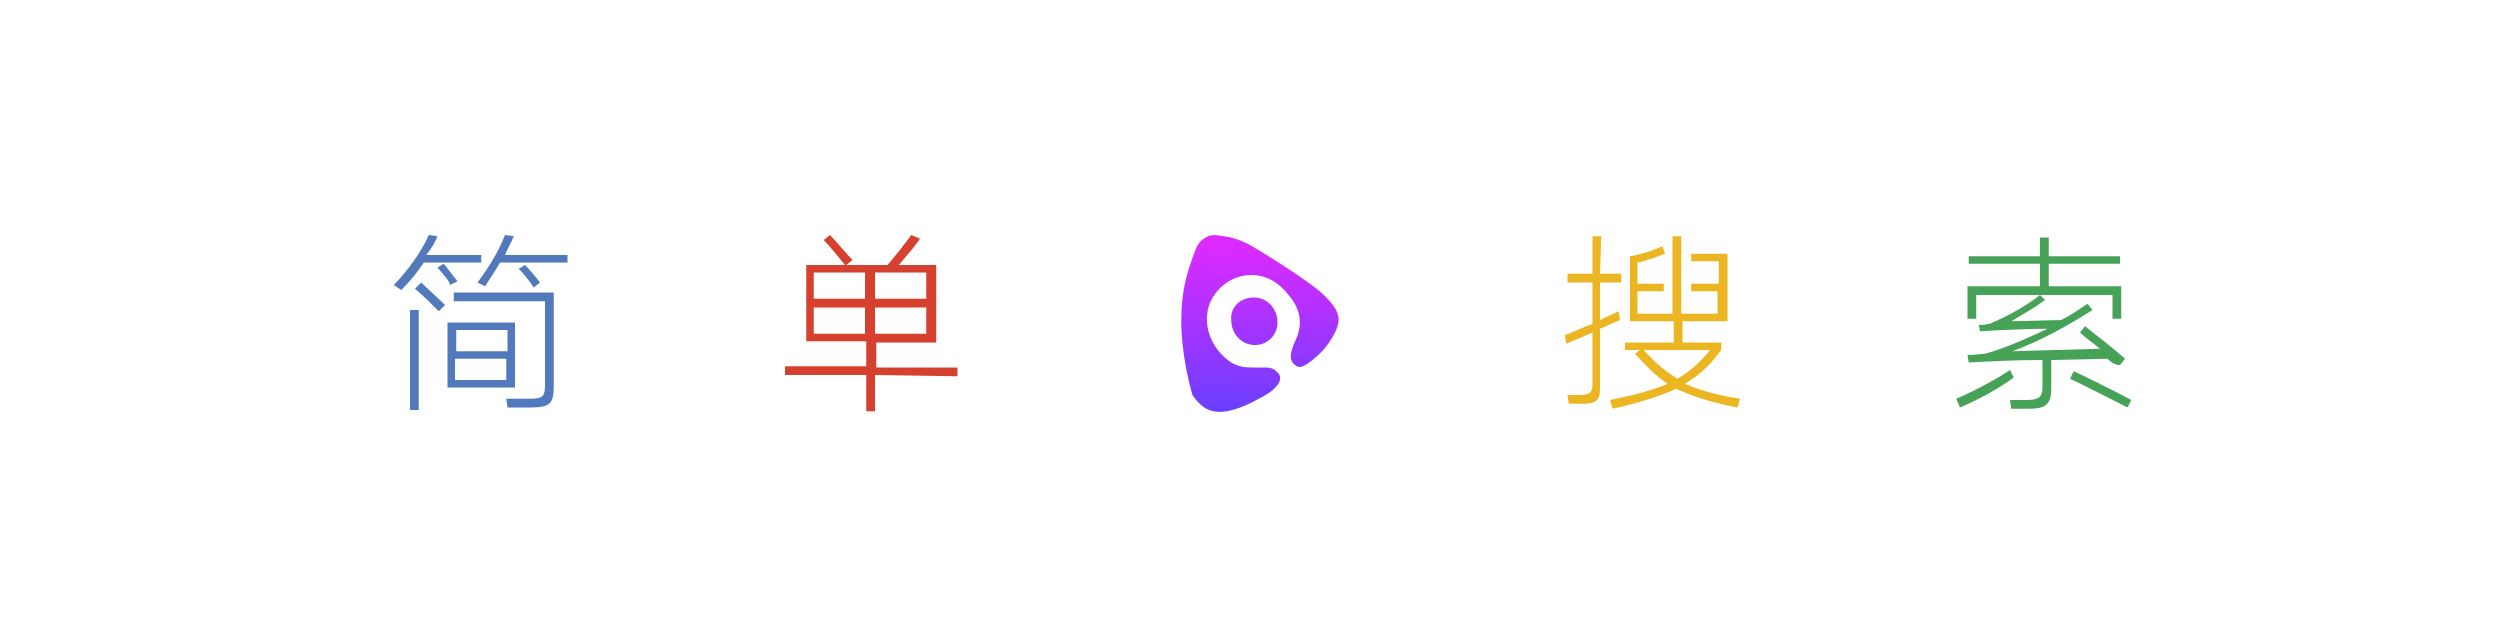
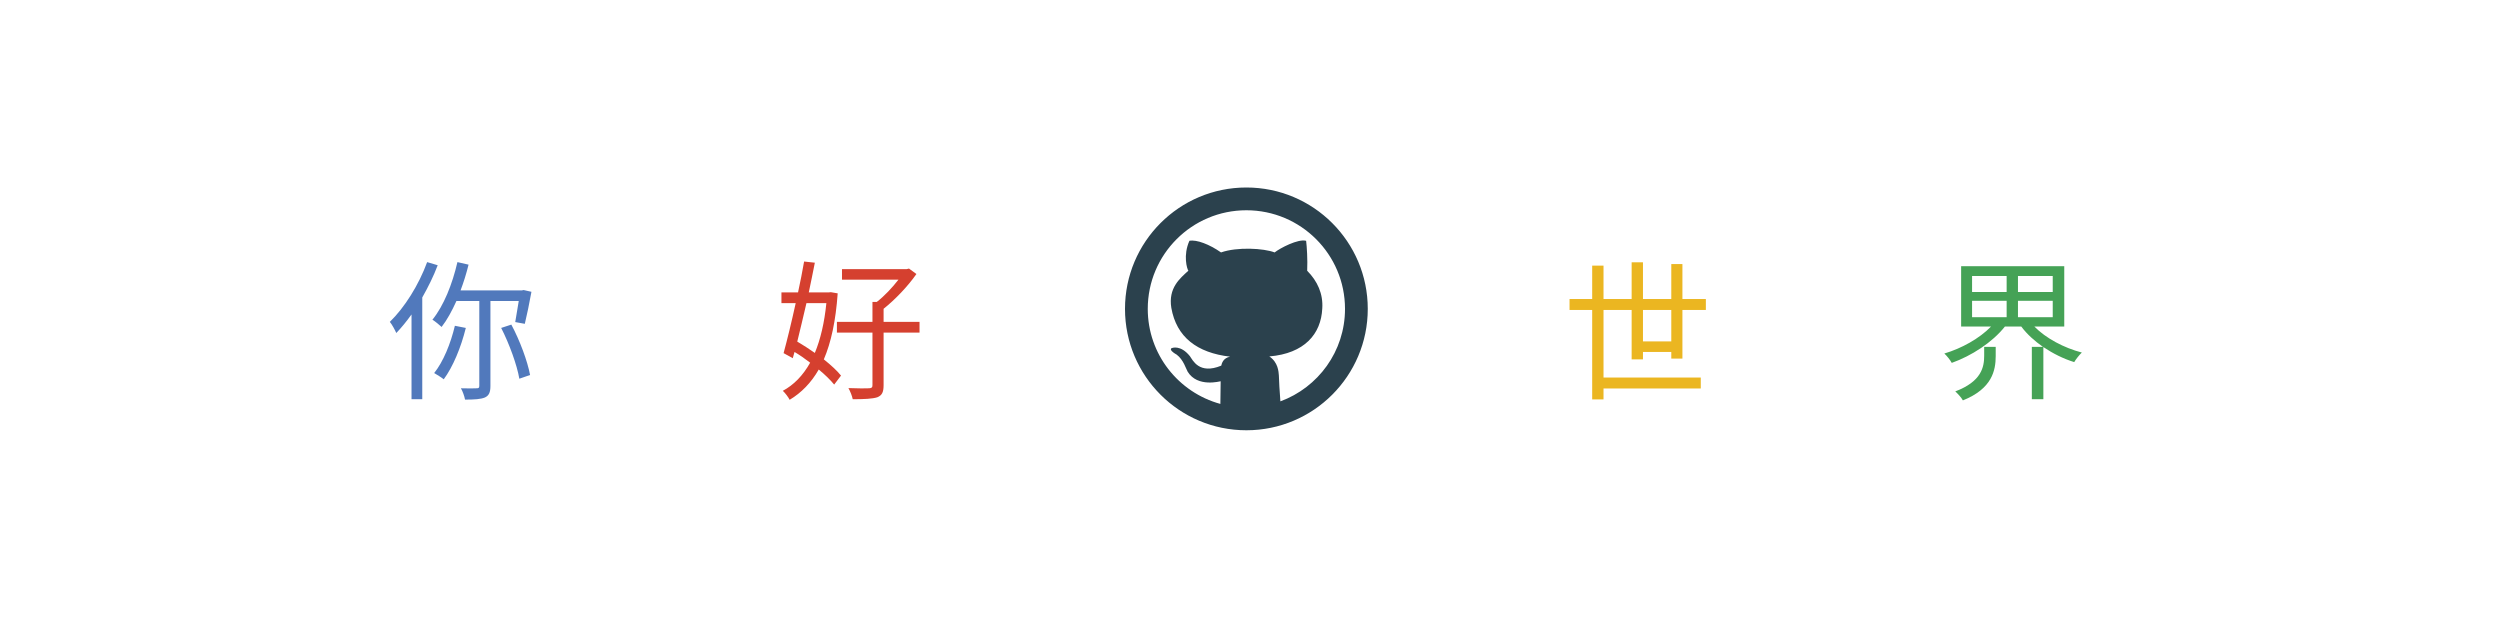
<svg xmlns="http://www.w3.org/2000/svg" version="1.1" id="图层_1" x="0px" y="0px" viewBox="0 0 200 50" style="enable-background:new 0 0 200 50;" xml:space="preserve">
  <style type="text/css">
	.st0{fill:#5179BC;}
	.st1{fill:#D5402F;}
	.st2{fill:#EBB621;}
	.st3{fill:#45A256;}
	.st4{fill:url(#SVGID_1_);}
	.st5{fill:url(#SVGID_2_);}
</style>
  <g>
-     <path class="st0" d="M33.9,21c-0.5,0.8-1.2,1.6-1.8,2.2l-0.6-0.4c1.1-1.1,2.3-2.8,2.8-4l0.7,0.1c-0.2,0.5-0.5,1-0.9,1.5h4.4V21   H33.9z M32.8,24.8h0.7v8h-0.7V24.8z M33.2,23.1l0.5-0.5c0.5,0.5,1.3,1.2,1.9,1.8l-0.5,0.5C34.5,24.3,33.7,23.5,33.2,23.1z M35,21.4   l0.5-0.3c0.3,0.4,0.8,1,1.1,1.4L36,22.8C36,22.5,35.4,21.9,35,21.4z M41.2,25.8V31h-5.4v-5.2H41.2z M42.3,31.9   c1.2,0,1.3-0.2,1.3-1.2v-6.6h-7.3v-0.7h8v7.5c0,1.4-0.3,1.7-1.9,1.7h-1.8l-0.1-0.7C40.5,31.9,42.3,31.9,42.3,31.9z M36.5,28.1h4.1   v-1.7h-4.1V28.1z M40.5,30.4v-1.7h-4.1v1.7H40.5z M40,21c-0.4,0.7-0.8,1.3-1.2,1.9l-0.6-0.3c0.9-1.2,1.7-2.5,2.2-3.8l0.7,0.1   c-0.2,0.5-0.5,1-0.7,1.5h5V21C45.5,21,40,21,40,21z M41.5,21.5l0.5-0.3c0.4,0.4,0.9,1,1.2,1.4L42.7,23   C42.3,22.4,41.9,21.9,41.5,21.5z" />
-     <path class="st1" d="M70,30v2.9h-0.7V30h-6.5v-0.7h6.5v-2h-4.8v-6.1h3.1c-0.4-0.5-1.3-1.6-1.7-2l0.5-0.4c0.4,0.4,1.4,1.6,1.8,2   l-0.5,0.4H71c0.6-0.7,1.4-1.7,1.9-2.4l0.7,0.3c-0.4,0.6-1.1,1.4-1.7,2.1h3v6.2h-4.8v2h6.5v0.7L70,30C70,30.1,70,30,70,30z    M65.1,23.9h4.1v-2.1h-4.1V23.9z M65.1,26.7h4.1v-2.1h-4.1V26.7z M70,21.8v2.1h4.1v-2.1H70z M74.1,26.7v-2.1H70v2.1H74.1z" />
-     <path class="st2" d="M128,21.9h1.7v0.7H128v3l1.5-0.7l0.1,0.7l-1.6,0.7V31c0,1.1-0.3,1.3-1.5,1.3h-1l-0.1-0.7h0.9   c0.9,0,1.1-0.2,1.1-0.9v-4.1l-2.1,0.9l-0.1-0.7c0.6-0.2,1.4-0.6,2.2-0.9v-3.3h-2v-0.7h2v-3h0.7L128,21.9L128,21.9z M133.9,27.4   v-1.7h-3.5v-5.2c0.7-0.1,1.7-0.4,2.6-0.8l0.2,0.6c-0.8,0.3-1.6,0.6-2.2,0.7v1.7h2.1v0.6H131v1.8h2.8v-6.2h0.7v6.2h2.9v-1.8h-2.1   v-0.6h2.2v-1.8h-2.2v-0.6h2.9v5.4h-3.6v1.7h3.1V28c-0.9,1.2-1.7,2-2.9,2.7c1.1,0.5,2.5,0.9,4.4,1.2l-0.2,0.7   c-2.1-0.4-3.6-0.9-4.9-1.5c-1.3,0.6-2.9,1.1-5.1,1.6l-0.2-0.7c2-0.4,3.5-0.8,4.6-1.3c-0.9-0.6-1.7-1.4-2.6-2.4l0.4-0.3H130v-0.6   H133.9z M134.2,30.3c1-0.6,1.8-1.3,2.6-2.3h-5.3C132.4,29,133.2,29.7,134.2,30.3z" />
-     <path class="st3" d="M156.8,32.6l-0.3-0.7c1.4-0.6,3.1-1.5,4.3-2.3l0.3,0.6C159.9,31.1,158.2,32,156.8,32.6z M168.6,28.7l-4.5,0.1   v2.3c0,1.2-0.4,1.6-1.8,1.6h-1.4l-0.1-0.7h1.3c1.1,0,1.3-0.3,1.3-1.1v-2.1c-2,0-4.1,0.1-5.9,0.2l-0.1-0.6c0.6,0,1.2-0.1,1.4-0.1   c1.8-0.5,3.5-1.3,5-2c-1.4,0-3.7,0.1-5.4,0.2l-0.1-0.5c0.5,0,1-0.1,1.1-0.2c1.4-0.6,2.8-1.4,3.8-2.2l0.4,0.4   c-0.8,0.6-1.7,1.1-2.7,1.7l4-0.1c0.8-0.4,1.5-0.9,2.1-1.3l0.4,0.5c-1.9,1.2-4,2.4-6.4,3.3l7-0.2c-0.6-0.5-1.2-0.9-1.6-1.3l0.4-0.5   c0.9,0.7,2.3,1.8,3.2,2.6l-0.4,0.5C169.2,29.2,168.9,29,168.6,28.7z M157.4,22.9h5.8v-1.8h-5.7v-0.6h5.7V19h0.7v1.5h5.7v0.6h-5.7   v1.8h5.8v2.6H169v-1.9h-10.9v1.9h-0.7L157.4,22.9L157.4,22.9z M165.6,30.3l0.3-0.6c1.1,0.5,3.5,1.7,4.6,2.3l-0.3,0.6   C169,32,166.7,30.8,165.6,30.3z" />
+     <text x="31" y="31" class="st0">你</text>
+     <text x="62" y="31" class="st1">好</text>
+     <text x="125" y="31" class="st2">世</text>
+     <text x="155" y="31" class="st3">界</text>
+   </g>
+   <svg version="1.1" id="Layer_1" x="-15px" y="15px" width="230" height="20" viewBox="0 0 300 300" xml:space="preserve">
    <g>
-       <g>
-         <linearGradient id="SVGID_1_" gradientUnits="userSpaceOnUse" x1="100.647" y1="33.306" x2="100.925" y2="19.981">
-           <stop offset="0" style="stop-color:#683FFF" />
-           <stop offset="1" style="stop-color:#DA2AFF" />
-         </linearGradient>
-         <path class="st4" d="M94.5,25.7c0-2.3,0.4-3.8,1.1-5.6c0.1-0.4,0.4-0.8,0.7-1c0.5-0.4,1-0.3,1.6-0.2c0.9,0.1,1.8,0.5,2.6,1     c1.5,0.9,2.9,1.8,4.3,2.8c0.7,0.5,1.4,1.1,1.9,1.8c0.5,0.7,0.5,1.3,0.1,2.1c-0.5,1-1.2,1.8-2.2,2.5c-0.3,0.2-0.7,0.4-1,0.1     c-0.3-0.2-0.4-0.6-0.3-1s0.2-0.7,0.4-1.1c0.6-1.4,0.2-2.6-0.7-3.6c-0.7-0.9-1.7-1.5-2.9-1.5c-1.5,0-2.9,1-3.4,2.5     C96.2,26.2,97,28,98.5,29c0.5,0.3,1,0.4,1.6,0.4c0.4,0,0.8,0,1.2,0c0.3,0,0.6,0.1,0.8,0.3c0.4,0.3,0.4,0.7,0.1,1.1     c-0.4,0.5-0.9,0.8-1.5,1.1c-0.7,0.4-1.4,0.7-2.1,0.9c-1.5,0.4-2.4,0-3.2-1.2C95.1,30.6,94.5,28.1,94.5,25.7z" />
-         <linearGradient id="SVGID_2_" gradientUnits="userSpaceOnUse" x1="100.151" y1="33.296" x2="100.428" y2="19.97">
-           <stop offset="0" style="stop-color:#683FFF" />
-           <stop offset="1" style="stop-color:#DA2AFF" />
-         </linearGradient>
-         <path class="st5" d="M100.3,23.8c1.1,0,1.9,0.9,1.9,2c0,1-0.8,1.8-1.8,1.8c-1.1,0-1.9-0.9-1.9-2C98.4,24.6,99.2,23.8,100.3,23.8z     " />
-       </g>
+       <path style="fill:#2B414D;" d="M145.66,0C65.219,0,0,65.219,0,145.66c0,80.45,65.219,145.66,145.66,145.66   s145.66-65.21,145.66-145.66C291.319,65.219,226.1,0,145.66,0z M186.462,256.625c-0.838-11.398-1.775-25.518-1.83-31.235   c-0.364-4.388-0.838-15.549-11.434-22.677c42.068-3.523,62.087-26.774,63.526-57.499c1.202-17.497-5.754-32.883-18.107-45.3   c0.628-13.282-0.401-29.023-1.256-35.941c-9.486-2.731-31.608,8.949-37.79,13.947c-13.037-5.062-44.945-6.837-64.336,0   c-13.747-9.668-29.396-15.64-37.926-13.974c-7.875,17.452-2.813,33.948-1.275,35.914c-10.142,9.268-24.289,20.675-20.447,44.572   c6.163,35.04,30.816,53.94,70.508,58.564c-8.466,1.73-9.896,8.048-10.606,10.788c-26.656,10.997-34.275-6.791-37.644-11.425   c-11.188-13.847-21.23-9.832-21.849-9.614c-0.601,0.218-1.056,1.092-0.992,1.511c0.564,2.986,6.655,6.018,6.955,6.263   c8.257,6.154,11.316,17.27,13.2,20.438c11.844,19.473,39.374,11.398,39.638,11.562c0.018,1.702-0.191,16.032-0.355,27.184   C64.245,245.992,27.311,200.2,27.311,145.66c0-65.365,52.984-118.348,118.348-118.348S264.008,80.295,264.008,145.66   C264.008,196.668,231.69,239.992,186.462,256.625z" />
    </g>
-   </g>
+   </svg>
</svg>
